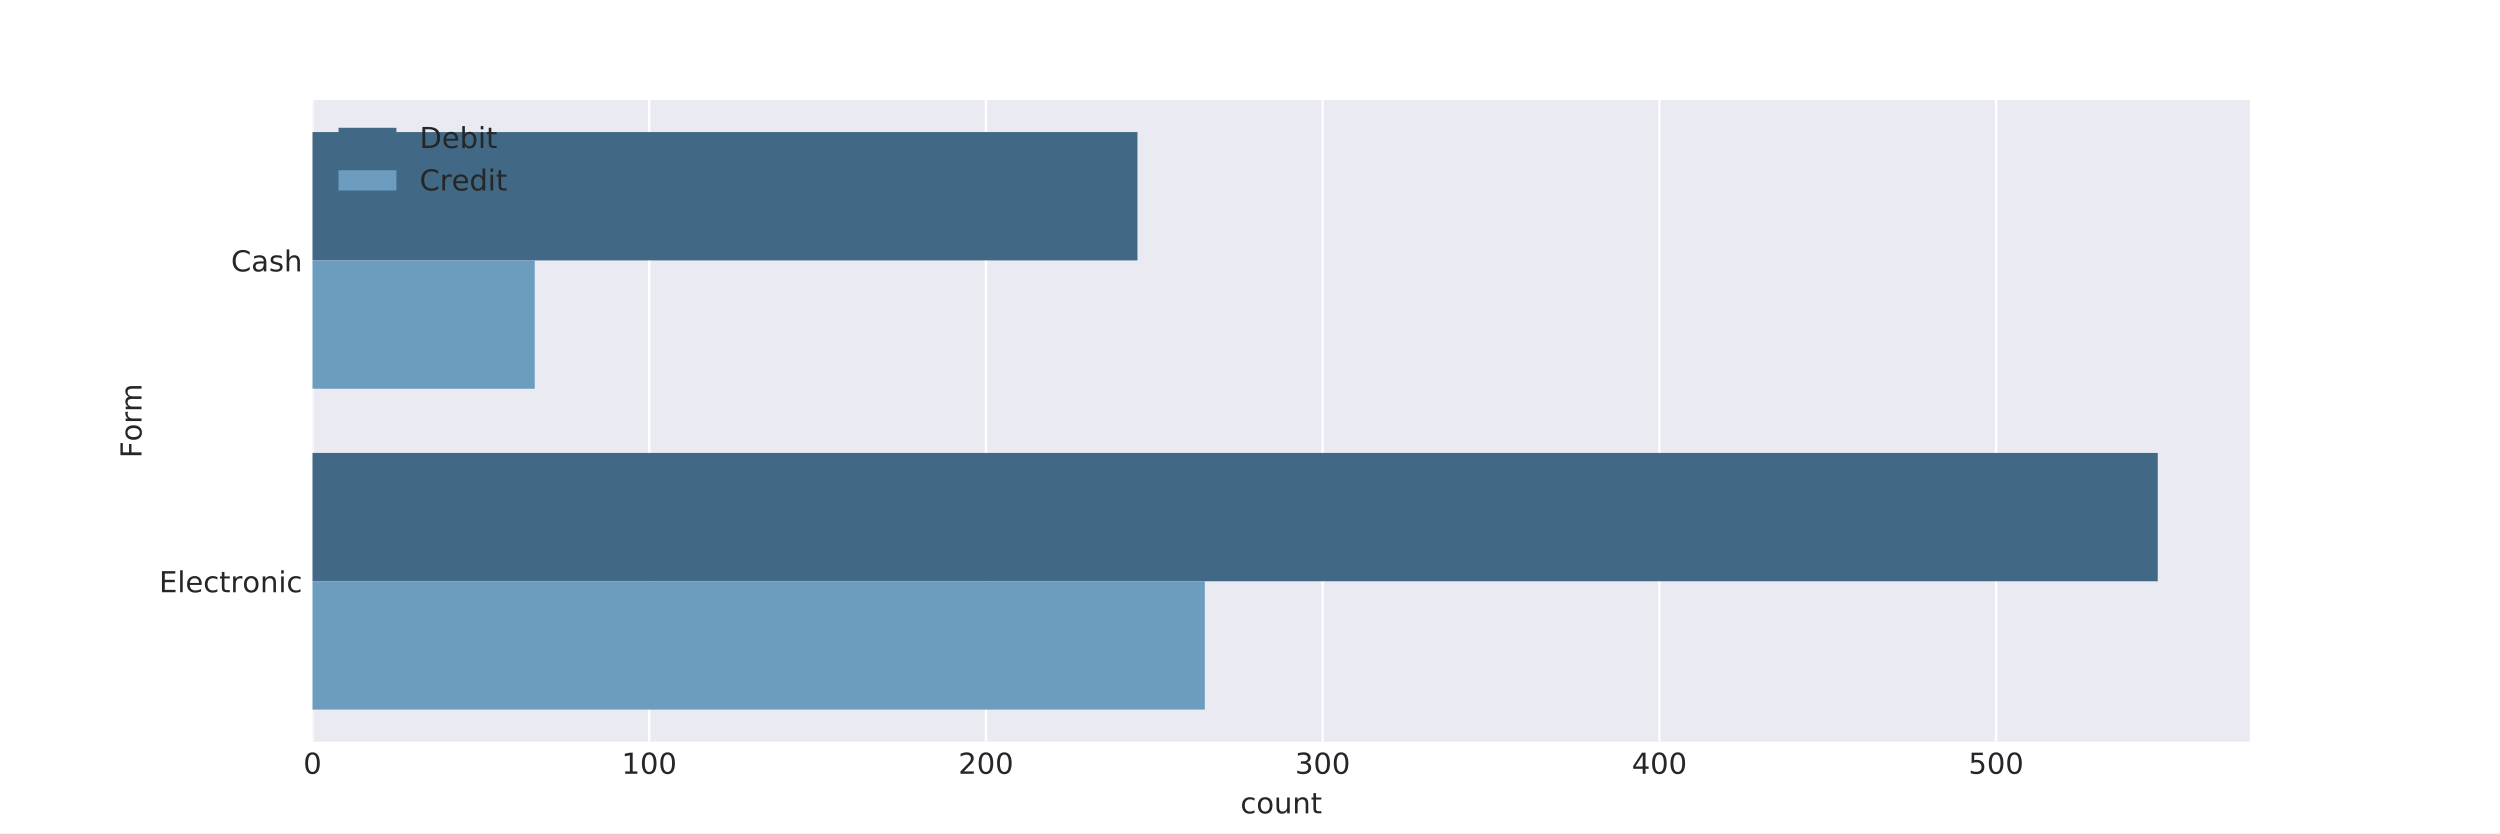
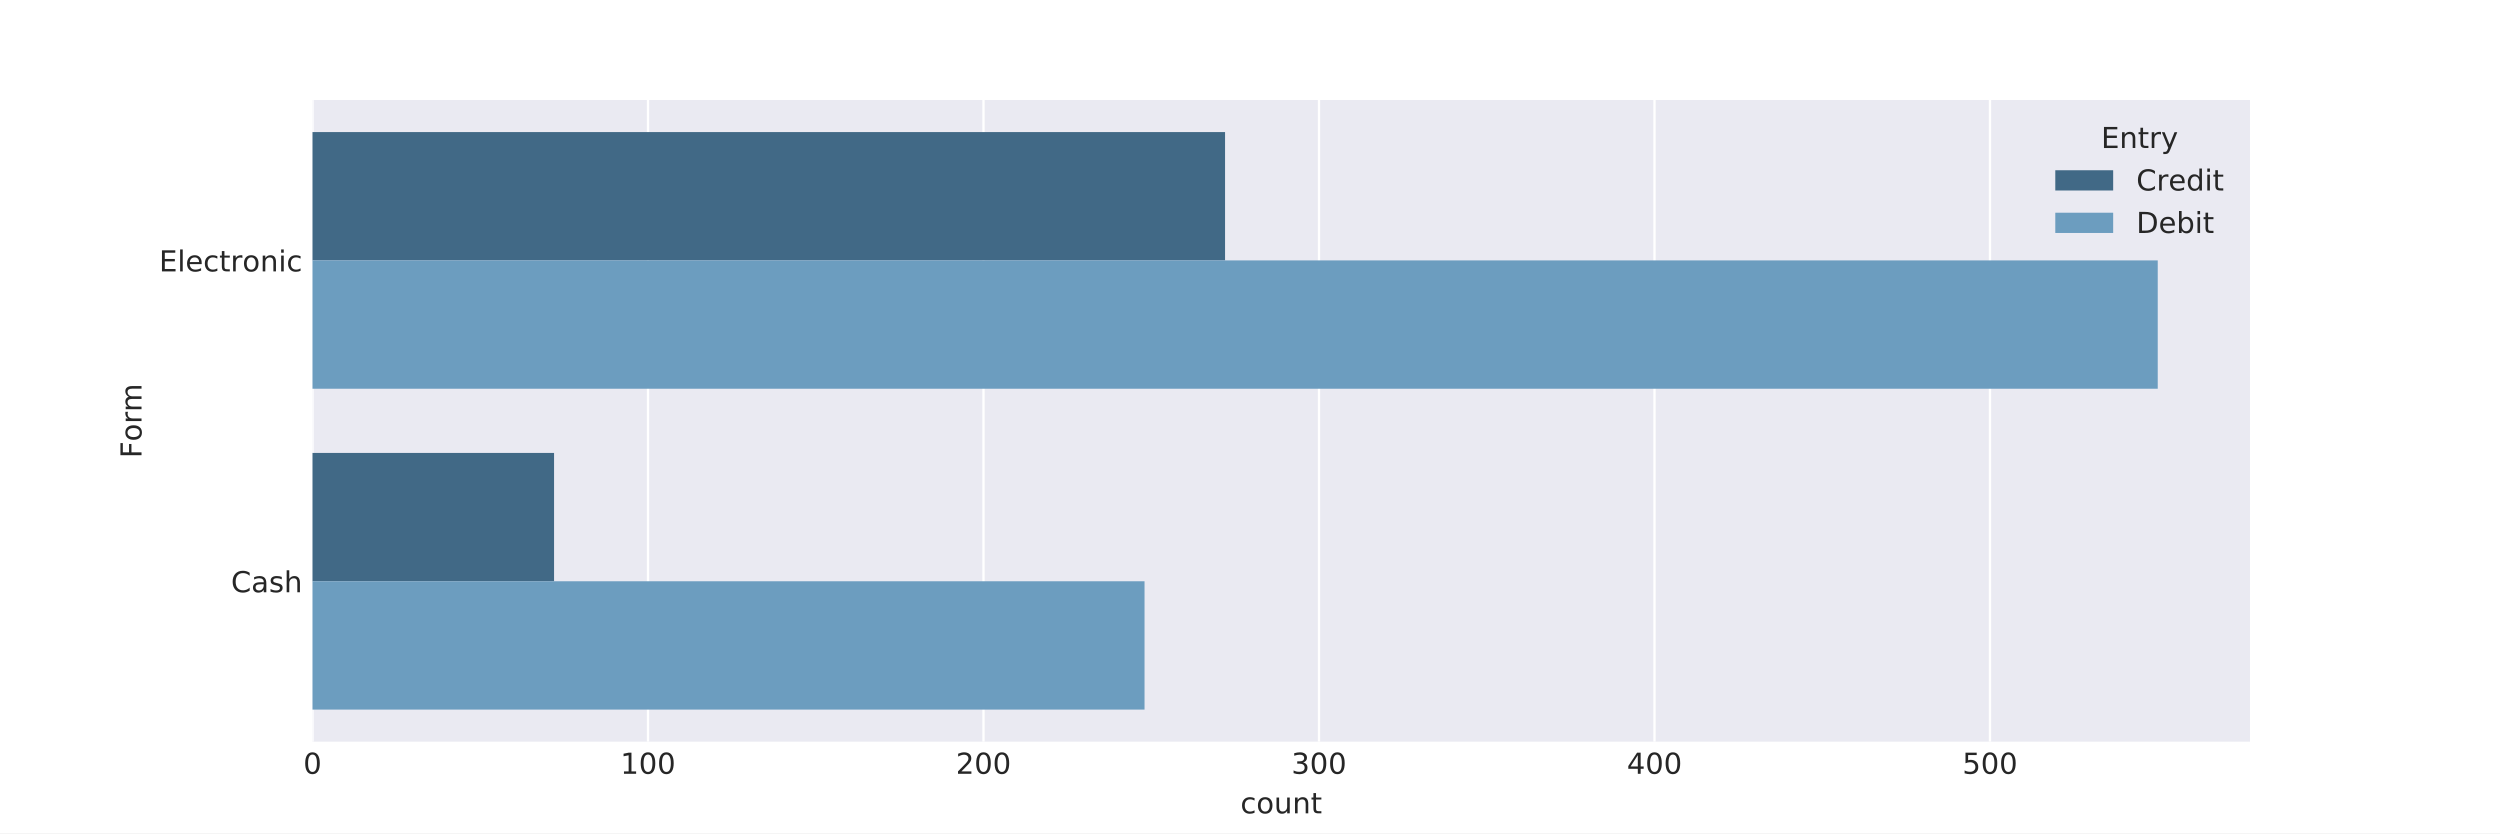
<svg xmlns="http://www.w3.org/2000/svg" xmlns:xlink="http://www.w3.org/1999/xlink" height="288pt" version="1.1" viewBox="0 0 864 288" width="864pt">
  <defs>
    <style type="text/css">
*{stroke-linecap:butt;stroke-linejoin:round;}
  </style>
  </defs>
  <g id="figure_1">
    <g id="patch_1">
      <path d="M 0 288  L 864 288  L 864 0  L 0 0  z " style="fill:#ffffff;" />
    </g>
    <g id="axes_1">
      <g id="patch_2">
        <path d="M 108 256.32  L 777.6 256.32  L 777.6 34.56  L 108 34.56  z " style="fill:#eaeaf2;" />
      </g>
      <g id="matplotlib.axis_1">
        <g id="xtick_1">
          <g id="line2d_1">
-             <path clip-path="url(#p453b791960)" d="M 108 256.32  L 108 34.56  " style="fill:none;stroke:#ffffff;stroke-linecap:round;stroke-width:0.8;" />
+             <path clip-path="url(#p9e6065859c)" d="M 108 256.32  L 108 34.56  " style="fill:none;stroke:#ffffff;stroke-linecap:round;stroke-width:0.8;" />
          </g>
          <g id="line2d_2" />
          <g id="text_1">
            <defs>
              <path d="M 31.781 66.406  Q 24.172 66.406 20.328 58.906  Q 16.5 51.422 16.5 36.375  Q 16.5 21.391 20.328 13.891  Q 24.172 6.391 31.781 6.391  Q 39.453 6.391 43.281 13.891  Q 47.125 21.391 47.125 36.375  Q 47.125 51.422 43.281 58.906  Q 39.453 66.406 31.781 66.406  z M 31.781 74.219  Q 44.047 74.219 50.516 64.516  Q 56.984 54.828 56.984 36.375  Q 56.984 17.969 50.516 8.266  Q 44.047 -1.422 31.781 -1.422  Q 19.531 -1.422 13.062 8.266  Q 6.594 17.969 6.594 36.375  Q 6.594 54.828 13.062 64.516  Q 19.531 74.219 31.781 74.219  z " id="DejaVuSans-30" />
            </defs>
            <g style="fill:#262626;" transform="translate(104.8187 267.4184)scale(0.1 -0.1)">
              <use xlink:href="#DejaVuSans-30" />
            </g>
          </g>
        </g>
        <g id="xtick_2">
          <g id="line2d_3">
-             <path clip-path="url(#p453b791960)" d="M 224.371 256.32  L 224.371 34.56  " style="fill:none;stroke:#ffffff;stroke-linecap:round;stroke-width:0.8;" />
+             <path clip-path="url(#p9e6065859c)" d="M 223.948 256.32  L 223.948 34.56  " style="fill:none;stroke:#ffffff;stroke-linecap:round;stroke-width:0.8;" />
          </g>
          <g id="line2d_4" />
          <g id="text_2">
            <defs>
              <path d="M 12.406 8.297  L 28.516 8.297  L 28.516 63.922  L 10.984 60.406  L 10.984 69.391  L 28.422 72.906  L 38.281 72.906  L 38.281 8.297  L 54.391 8.297  L 54.391 0  L 12.406 0  z " id="DejaVuSans-31" />
            </defs>
-             <g style="fill:#262626;" transform="translate(214.8275 267.4184)scale(0.1 -0.1)">
+             <g style="fill:#262626;" transform="translate(214.4043 267.4184)scale(0.1 -0.1)">
              <use xlink:href="#DejaVuSans-31" />
              <use x="63.623" xlink:href="#DejaVuSans-30" />
              <use x="127.246" xlink:href="#DejaVuSans-30" />
            </g>
          </g>
        </g>
        <g id="xtick_3">
          <g id="line2d_5">
-             <path clip-path="url(#p453b791960)" d="M 340.742 256.32  L 340.742 34.56  " style="fill:none;stroke:#ffffff;stroke-linecap:round;stroke-width:0.8;" />
+             <path clip-path="url(#p9e6065859c)" d="M 339.896 256.32  L 339.896 34.56  " style="fill:none;stroke:#ffffff;stroke-linecap:round;stroke-width:0.8;" />
          </g>
          <g id="line2d_6" />
          <g id="text_3">
            <defs>
              <path d="M 19.188 8.297  L 53.609 8.297  L 53.609 0  L 7.328 0  L 7.328 8.297  Q 12.938 14.109 22.625 23.891  Q 32.328 33.688 34.812 36.531  Q 39.547 41.844 41.422 45.531  Q 43.312 49.219 43.312 52.781  Q 43.312 58.594 39.234 62.25  Q 35.156 65.922 28.609 65.922  Q 23.969 65.922 18.812 64.312  Q 13.672 62.703 7.812 59.422  L 7.812 69.391  Q 13.766 71.781 18.938 73  Q 24.125 74.219 28.422 74.219  Q 39.75 74.219 46.484 68.547  Q 53.219 62.891 53.219 53.422  Q 53.219 48.922 51.531 44.891  Q 49.859 40.875 45.406 35.406  Q 44.188 33.984 37.641 27.219  Q 31.109 20.453 19.188 8.297  z " id="DejaVuSans-32" />
            </defs>
-             <g style="fill:#262626;" transform="translate(331.1987 267.4184)scale(0.1 -0.1)">
+             <g style="fill:#262626;" transform="translate(330.3524 267.4184)scale(0.1 -0.1)">
              <use xlink:href="#DejaVuSans-32" />
              <use x="63.623" xlink:href="#DejaVuSans-30" />
              <use x="127.246" xlink:href="#DejaVuSans-30" />
            </g>
          </g>
        </g>
        <g id="xtick_4">
          <g id="line2d_7">
-             <path clip-path="url(#p453b791960)" d="M 457.114 256.32  L 457.114 34.56  " style="fill:none;stroke:#ffffff;stroke-linecap:round;stroke-width:0.8;" />
+             <path clip-path="url(#p9e6065859c)" d="M 455.844 256.32  L 455.844 34.56  " style="fill:none;stroke:#ffffff;stroke-linecap:round;stroke-width:0.8;" />
          </g>
          <g id="line2d_8" />
          <g id="text_4">
            <defs>
              <path d="M 40.578 39.312  Q 47.656 37.797 51.625 33  Q 55.609 28.219 55.609 21.188  Q 55.609 10.406 48.188 4.484  Q 40.766 -1.422 27.094 -1.422  Q 22.516 -1.422 17.656 -0.516  Q 12.797 0.391 7.625 2.203  L 7.625 11.719  Q 11.719 9.328 16.594 8.109  Q 21.484 6.891 26.812 6.891  Q 36.078 6.891 40.938 10.547  Q 45.797 14.203 45.797 21.188  Q 45.797 27.641 41.281 31.266  Q 36.766 34.906 28.719 34.906  L 20.219 34.906  L 20.219 43.016  L 29.109 43.016  Q 36.375 43.016 40.234 45.922  Q 44.094 48.828 44.094 54.297  Q 44.094 59.906 40.109 62.906  Q 36.141 65.922 28.719 65.922  Q 24.656 65.922 20.016 65.031  Q 15.375 64.156 9.812 62.312  L 9.812 71.094  Q 15.438 72.656 20.344 73.438  Q 25.25 74.219 29.594 74.219  Q 40.828 74.219 47.359 69.109  Q 53.906 64.016 53.906 55.328  Q 53.906 49.266 50.438 45.094  Q 46.969 40.922 40.578 39.312  z " id="DejaVuSans-33" />
            </defs>
-             <g style="fill:#262626;" transform="translate(447.5699 267.4184)scale(0.1 -0.1)">
+             <g style="fill:#262626;" transform="translate(446.3004 267.4184)scale(0.1 -0.1)">
              <use xlink:href="#DejaVuSans-33" />
              <use x="63.623" xlink:href="#DejaVuSans-30" />
              <use x="127.246" xlink:href="#DejaVuSans-30" />
            </g>
          </g>
        </g>
        <g id="xtick_5">
          <g id="line2d_9">
-             <path clip-path="url(#p453b791960)" d="M 573.485 256.32  L 573.485 34.56  " style="fill:none;stroke:#ffffff;stroke-linecap:round;stroke-width:0.8;" />
+             <path clip-path="url(#p9e6065859c)" d="M 571.792 256.32  L 571.792 34.56  " style="fill:none;stroke:#ffffff;stroke-linecap:round;stroke-width:0.8;" />
          </g>
          <g id="line2d_10" />
          <g id="text_5">
            <defs>
              <path d="M 37.797 64.312  L 12.891 25.391  L 37.797 25.391  z M 35.203 72.906  L 47.609 72.906  L 47.609 25.391  L 58.016 25.391  L 58.016 17.188  L 47.609 17.188  L 47.609 0  L 37.797 0  L 37.797 17.188  L 4.891 17.188  L 4.891 26.703  z " id="DejaVuSans-34" />
            </defs>
-             <g style="fill:#262626;" transform="translate(563.9411 267.4184)scale(0.1 -0.1)">
+             <g style="fill:#262626;" transform="translate(562.2485 267.4184)scale(0.1 -0.1)">
              <use xlink:href="#DejaVuSans-34" />
              <use x="63.623" xlink:href="#DejaVuSans-30" />
              <use x="127.246" xlink:href="#DejaVuSans-30" />
            </g>
          </g>
        </g>
        <g id="xtick_6">
          <g id="line2d_11">
-             <path clip-path="url(#p453b791960)" d="M 689.856 256.32  L 689.856 34.56  " style="fill:none;stroke:#ffffff;stroke-linecap:round;stroke-width:0.8;" />
+             <path clip-path="url(#p9e6065859c)" d="M 687.74 256.32  L 687.74 34.56  " style="fill:none;stroke:#ffffff;stroke-linecap:round;stroke-width:0.8;" />
          </g>
          <g id="line2d_12" />
          <g id="text_6">
            <defs>
              <path d="M 10.797 72.906  L 49.516 72.906  L 49.516 64.594  L 19.828 64.594  L 19.828 46.734  Q 21.969 47.469 24.109 47.828  Q 26.266 48.188 28.422 48.188  Q 40.625 48.188 47.75 41.5  Q 54.891 34.812 54.891 23.391  Q 54.891 11.625 47.562 5.094  Q 40.234 -1.422 26.906 -1.422  Q 22.312 -1.422 17.547 -0.641  Q 12.797 0.141 7.719 1.703  L 7.719 11.625  Q 12.109 9.234 16.797 8.062  Q 21.484 6.891 26.703 6.891  Q 35.156 6.891 40.078 11.328  Q 45.016 15.766 45.016 23.391  Q 45.016 31 40.078 35.438  Q 35.156 39.891 26.703 39.891  Q 22.75 39.891 18.812 39.016  Q 14.891 38.141 10.797 36.281  z " id="DejaVuSans-35" />
            </defs>
-             <g style="fill:#262626;" transform="translate(680.3124 267.4184)scale(0.1 -0.1)">
+             <g style="fill:#262626;" transform="translate(678.1965 267.4184)scale(0.1 -0.1)">
              <use xlink:href="#DejaVuSans-35" />
              <use x="63.623" xlink:href="#DejaVuSans-30" />
              <use x="127.246" xlink:href="#DejaVuSans-30" />
            </g>
          </g>
        </g>
        <g id="text_7">
          <defs>
            <path d="M 48.781 52.594  L 48.781 44.188  Q 44.969 46.297 41.141 47.344  Q 37.312 48.391 33.406 48.391  Q 24.656 48.391 19.812 42.844  Q 14.984 37.312 14.984 27.297  Q 14.984 17.281 19.812 11.734  Q 24.656 6.203 33.406 6.203  Q 37.312 6.203 41.141 7.25  Q 44.969 8.297 48.781 10.406  L 48.781 2.094  Q 45.016 0.344 40.984 -0.531  Q 36.969 -1.422 32.422 -1.422  Q 20.062 -1.422 12.781 6.344  Q 5.516 14.109 5.516 27.297  Q 5.516 40.672 12.859 48.328  Q 20.219 56 33.016 56  Q 37.156 56 41.109 55.141  Q 45.062 54.297 48.781 52.594  z " id="DejaVuSans-63" />
            <path d="M 30.609 48.391  Q 23.391 48.391 19.188 42.75  Q 14.984 37.109 14.984 27.297  Q 14.984 17.484 19.156 11.844  Q 23.344 6.203 30.609 6.203  Q 37.797 6.203 41.984 11.859  Q 46.188 17.531 46.188 27.297  Q 46.188 37.016 41.984 42.703  Q 37.797 48.391 30.609 48.391  z M 30.609 56  Q 42.328 56 49.016 48.375  Q 55.719 40.766 55.719 27.297  Q 55.719 13.875 49.016 6.219  Q 42.328 -1.422 30.609 -1.422  Q 18.844 -1.422 12.172 6.219  Q 5.516 13.875 5.516 27.297  Q 5.516 40.766 12.172 48.375  Q 18.844 56 30.609 56  z " id="DejaVuSans-6f" />
            <path d="M 8.5 21.578  L 8.5 54.688  L 17.484 54.688  L 17.484 21.922  Q 17.484 14.156 20.5 10.266  Q 23.531 6.391 29.594 6.391  Q 36.859 6.391 41.078 11.031  Q 45.312 15.672 45.312 23.688  L 45.312 54.688  L 54.297 54.688  L 54.297 0  L 45.312 0  L 45.312 8.406  Q 42.047 3.422 37.719 1  Q 33.406 -1.422 27.688 -1.422  Q 18.266 -1.422 13.375 4.438  Q 8.5 10.297 8.5 21.578  z M 31.109 56  z " id="DejaVuSans-75" />
            <path d="M 54.891 33.016  L 54.891 0  L 45.906 0  L 45.906 32.719  Q 45.906 40.484 42.875 44.328  Q 39.844 48.188 33.797 48.188  Q 26.516 48.188 22.312 43.547  Q 18.109 38.922 18.109 30.906  L 18.109 0  L 9.078 0  L 9.078 54.688  L 18.109 54.688  L 18.109 46.188  Q 21.344 51.125 25.703 53.562  Q 30.078 56 35.797 56  Q 45.219 56 50.047 50.172  Q 54.891 44.344 54.891 33.016  z " id="DejaVuSans-6e" />
            <path d="M 18.312 70.219  L 18.312 54.688  L 36.812 54.688  L 36.812 47.703  L 18.312 47.703  L 18.312 18.016  Q 18.312 11.328 20.141 9.422  Q 21.969 7.516 27.594 7.516  L 36.812 7.516  L 36.812 0  L 27.594 0  Q 17.188 0 13.234 3.875  Q 9.281 7.766 9.281 18.016  L 9.281 47.703  L 2.688 47.703  L 2.688 54.688  L 9.281 54.688  L 9.281 70.219  z " id="DejaVuSans-74" />
          </defs>
          <g style="fill:#262626;" transform="translate(428.6938 281.0966)scale(0.1 -0.1)">
            <use xlink:href="#DejaVuSans-63" />
            <use x="54.98" xlink:href="#DejaVuSans-6f" />
            <use x="116.162" xlink:href="#DejaVuSans-75" />
            <use x="179.541" xlink:href="#DejaVuSans-6e" />
            <use x="242.92" xlink:href="#DejaVuSans-74" />
          </g>
        </g>
      </g>
      <g id="matplotlib.axis_2">
        <g id="ytick_1">
          <g id="line2d_13" />
          <g id="text_8">
            <defs>
-               <path d="M 64.406 67.281  L 64.406 56.891  Q 59.422 61.531 53.781 63.812  Q 48.141 66.109 41.797 66.109  Q 29.297 66.109 22.656 58.469  Q 16.016 50.828 16.016 36.375  Q 16.016 21.969 22.656 14.328  Q 29.297 6.688 41.797 6.688  Q 48.141 6.688 53.781 8.984  Q 59.422 11.281 64.406 15.922  L 64.406 5.609  Q 59.234 2.094 53.438 0.328  Q 47.656 -1.422 41.219 -1.422  Q 24.656 -1.422 15.125 8.703  Q 5.609 18.844 5.609 36.375  Q 5.609 53.953 15.125 64.078  Q 24.656 74.219 41.219 74.219  Q 47.75 74.219 53.531 72.484  Q 59.328 70.75 64.406 67.281  z " id="DejaVuSans-43" />
-               <path d="M 34.281 27.484  Q 23.391 27.484 19.188 25  Q 14.984 22.516 14.984 16.5  Q 14.984 11.719 18.141 8.906  Q 21.297 6.109 26.703 6.109  Q 34.188 6.109 38.703 11.406  Q 43.219 16.703 43.219 25.484  L 43.219 27.484  z M 52.203 31.203  L 52.203 0  L 43.219 0  L 43.219 8.297  Q 40.141 3.328 35.547 0.953  Q 30.953 -1.422 24.312 -1.422  Q 15.922 -1.422 10.953 3.297  Q 6 8.016 6 15.922  Q 6 25.141 12.172 29.828  Q 18.359 34.516 30.609 34.516  L 43.219 34.516  L 43.219 35.406  Q 43.219 41.609 39.141 45  Q 35.062 48.391 27.688 48.391  Q 23 48.391 18.547 47.266  Q 14.109 46.141 10.016 43.891  L 10.016 52.203  Q 14.938 54.109 19.578 55.047  Q 24.219 56 28.609 56  Q 40.484 56 46.344 49.844  Q 52.203 43.703 52.203 31.203  z " id="DejaVuSans-61" />
-               <path d="M 44.281 53.078  L 44.281 44.578  Q 40.484 46.531 36.375 47.5  Q 32.281 48.484 27.875 48.484  Q 21.188 48.484 17.844 46.438  Q 14.5 44.391 14.5 40.281  Q 14.5 37.156 16.891 35.375  Q 19.281 33.594 26.516 31.984  L 29.594 31.297  Q 39.156 29.25 43.188 25.516  Q 47.219 21.781 47.219 15.094  Q 47.219 7.469 41.188 3.016  Q 35.156 -1.422 24.609 -1.422  Q 20.219 -1.422 15.453 -0.562  Q 10.688 0.297 5.422 2  L 5.422 11.281  Q 10.406 8.688 15.234 7.391  Q 20.062 6.109 24.812 6.109  Q 31.156 6.109 34.562 8.281  Q 37.984 10.453 37.984 14.406  Q 37.984 18.062 35.516 20.016  Q 33.062 21.969 24.703 23.781  L 21.578 24.516  Q 13.234 26.266 9.516 29.906  Q 5.812 33.547 5.812 39.891  Q 5.812 47.609 11.281 51.797  Q 16.75 56 26.812 56  Q 31.781 56 36.172 55.266  Q 40.578 54.547 44.281 53.078  z " id="DejaVuSans-73" />
-               <path d="M 54.891 33.016  L 54.891 0  L 45.906 0  L 45.906 32.719  Q 45.906 40.484 42.875 44.328  Q 39.844 48.188 33.797 48.188  Q 26.516 48.188 22.312 43.547  Q 18.109 38.922 18.109 30.906  L 18.109 0  L 9.078 0  L 9.078 75.984  L 18.109 75.984  L 18.109 46.188  Q 21.344 51.125 25.703 53.562  Q 30.078 56 35.797 56  Q 45.219 56 50.047 50.172  Q 54.891 44.344 54.891 33.016  z " id="DejaVuSans-68" />
-             </defs>
-             <g style="fill:#262626;" transform="translate(79.84219 93.79922)scale(0.1 -0.1)">
-               <use xlink:href="#DejaVuSans-43" />
-               <use x="69.824" xlink:href="#DejaVuSans-61" />
-               <use x="131.104" xlink:href="#DejaVuSans-73" />
-               <use x="183.203" xlink:href="#DejaVuSans-68" />
-             </g>
-           </g>
-         </g>
-         <g id="ytick_2">
-           <g id="line2d_14" />
-           <g id="text_9">
-             <defs>
              <path d="M 9.812 72.906  L 55.906 72.906  L 55.906 64.594  L 19.672 64.594  L 19.672 43.016  L 54.391 43.016  L 54.391 34.719  L 19.672 34.719  L 19.672 8.297  L 56.781 8.297  L 56.781 0  L 9.812 0  z " id="DejaVuSans-45" />
              <path d="M 9.422 75.984  L 18.406 75.984  L 18.406 0  L 9.422 0  z " id="DejaVuSans-6c" />
              <path d="M 56.203 29.594  L 56.203 25.203  L 14.891 25.203  Q 15.484 15.922 20.484 11.062  Q 25.484 6.203 34.422 6.203  Q 39.594 6.203 44.453 7.469  Q 49.312 8.734 54.109 11.281  L 54.109 2.781  Q 49.266 0.734 44.188 -0.344  Q 39.109 -1.422 33.891 -1.422  Q 20.797 -1.422 13.156 6.188  Q 5.516 13.812 5.516 26.812  Q 5.516 40.234 12.766 48.109  Q 20.016 56 32.328 56  Q 43.359 56 49.781 48.891  Q 56.203 41.797 56.203 29.594  z M 47.219 32.234  Q 47.125 39.594 43.094 43.984  Q 39.062 48.391 32.422 48.391  Q 24.906 48.391 20.391 44.141  Q 15.875 39.891 15.188 32.172  z " id="DejaVuSans-65" />
              <path d="M 41.109 46.297  Q 39.594 47.172 37.812 47.578  Q 36.031 48 33.891 48  Q 26.266 48 22.188 43.047  Q 18.109 38.094 18.109 28.812  L 18.109 0  L 9.078 0  L 9.078 54.688  L 18.109 54.688  L 18.109 46.188  Q 20.953 51.172 25.484 53.578  Q 30.031 56 36.531 56  Q 37.453 56 38.578 55.875  Q 39.703 55.766 41.062 55.516  z " id="DejaVuSans-72" />
              <path d="M 9.422 54.688  L 18.406 54.688  L 18.406 0  L 9.422 0  z M 9.422 75.984  L 18.406 75.984  L 18.406 64.594  L 9.422 64.594  z " id="DejaVuSans-69" />
            </defs>
-             <g style="fill:#262626;" transform="translate(54.99063 204.6792)scale(0.1 -0.1)">
+             <g style="fill:#262626;" transform="translate(54.99063 93.79922)scale(0.1 -0.1)">
              <use xlink:href="#DejaVuSans-45" />
              <use x="63.184" xlink:href="#DejaVuSans-6c" />
              <use x="90.967" xlink:href="#DejaVuSans-65" />
              <use x="152.49" xlink:href="#DejaVuSans-63" />
              <use x="207.471" xlink:href="#DejaVuSans-74" />
              <use x="246.68" xlink:href="#DejaVuSans-72" />
              <use x="287.762" xlink:href="#DejaVuSans-6f" />
              <use x="348.943" xlink:href="#DejaVuSans-6e" />
              <use x="412.322" xlink:href="#DejaVuSans-69" />
              <use x="440.105" xlink:href="#DejaVuSans-63" />
            </g>
          </g>
        </g>
+         <g id="ytick_2">
+           <g id="line2d_14" />
+           <g id="text_9">
+             <defs>
+               <path d="M 64.406 67.281  L 64.406 56.891  Q 59.422 61.531 53.781 63.812  Q 48.141 66.109 41.797 66.109  Q 29.297 66.109 22.656 58.469  Q 16.016 50.828 16.016 36.375  Q 16.016 21.969 22.656 14.328  Q 29.297 6.688 41.797 6.688  Q 48.141 6.688 53.781 8.984  Q 59.422 11.281 64.406 15.922  L 64.406 5.609  Q 59.234 2.094 53.438 0.328  Q 47.656 -1.422 41.219 -1.422  Q 24.656 -1.422 15.125 8.703  Q 5.609 18.844 5.609 36.375  Q 5.609 53.953 15.125 64.078  Q 24.656 74.219 41.219 74.219  Q 47.75 74.219 53.531 72.484  Q 59.328 70.75 64.406 67.281  z " id="DejaVuSans-43" />
+               <path d="M 34.281 27.484  Q 23.391 27.484 19.188 25  Q 14.984 22.516 14.984 16.5  Q 14.984 11.719 18.141 8.906  Q 21.297 6.109 26.703 6.109  Q 34.188 6.109 38.703 11.406  Q 43.219 16.703 43.219 25.484  L 43.219 27.484  z M 52.203 31.203  L 52.203 0  L 43.219 0  L 43.219 8.297  Q 40.141 3.328 35.547 0.953  Q 30.953 -1.422 24.312 -1.422  Q 15.922 -1.422 10.953 3.297  Q 6 8.016 6 15.922  Q 6 25.141 12.172 29.828  Q 18.359 34.516 30.609 34.516  L 43.219 34.516  L 43.219 35.406  Q 43.219 41.609 39.141 45  Q 35.062 48.391 27.688 48.391  Q 23 48.391 18.547 47.266  Q 14.109 46.141 10.016 43.891  L 10.016 52.203  Q 14.938 54.109 19.578 55.047  Q 24.219 56 28.609 56  Q 40.484 56 46.344 49.844  Q 52.203 43.703 52.203 31.203  z " id="DejaVuSans-61" />
+               <path d="M 44.281 53.078  L 44.281 44.578  Q 40.484 46.531 36.375 47.5  Q 32.281 48.484 27.875 48.484  Q 21.188 48.484 17.844 46.438  Q 14.5 44.391 14.5 40.281  Q 14.5 37.156 16.891 35.375  Q 19.281 33.594 26.516 31.984  L 29.594 31.297  Q 39.156 29.25 43.188 25.516  Q 47.219 21.781 47.219 15.094  Q 47.219 7.469 41.188 3.016  Q 35.156 -1.422 24.609 -1.422  Q 20.219 -1.422 15.453 -0.562  Q 10.688 0.297 5.422 2  L 5.422 11.281  Q 10.406 8.688 15.234 7.391  Q 20.062 6.109 24.812 6.109  Q 31.156 6.109 34.562 8.281  Q 37.984 10.453 37.984 14.406  Q 37.984 18.062 35.516 20.016  Q 33.062 21.969 24.703 23.781  L 21.578 24.516  Q 13.234 26.266 9.516 29.906  Q 5.812 33.547 5.812 39.891  Q 5.812 47.609 11.281 51.797  Q 16.75 56 26.812 56  Q 31.781 56 36.172 55.266  Q 40.578 54.547 44.281 53.078  z " id="DejaVuSans-73" />
+               <path d="M 54.891 33.016  L 54.891 0  L 45.906 0  L 45.906 32.719  Q 45.906 40.484 42.875 44.328  Q 39.844 48.188 33.797 48.188  Q 26.516 48.188 22.312 43.547  Q 18.109 38.922 18.109 30.906  L 18.109 0  L 9.078 0  L 9.078 75.984  L 18.109 75.984  L 18.109 46.188  Q 21.344 51.125 25.703 53.562  Q 30.078 56 35.797 56  Q 45.219 56 50.047 50.172  Q 54.891 44.344 54.891 33.016  z " id="DejaVuSans-68" />
+             </defs>
+             <g style="fill:#262626;" transform="translate(79.84219 204.6792)scale(0.1 -0.1)">
+               <use xlink:href="#DejaVuSans-43" />
+               <use x="69.824" xlink:href="#DejaVuSans-61" />
+               <use x="131.104" xlink:href="#DejaVuSans-73" />
+               <use x="183.203" xlink:href="#DejaVuSans-68" />
+             </g>
+           </g>
+         </g>
        <g id="text_10">
          <defs>
            <path d="M 9.812 72.906  L 51.703 72.906  L 51.703 64.594  L 19.672 64.594  L 19.672 43.109  L 48.578 43.109  L 48.578 34.812  L 19.672 34.812  L 19.672 0  L 9.812 0  z " id="DejaVuSans-46" />
            <path d="M 52 44.188  Q 55.375 50.25 60.062 53.125  Q 64.75 56 71.094 56  Q 79.641 56 84.281 50.016  Q 88.922 44.047 88.922 33.016  L 88.922 0  L 79.891 0  L 79.891 32.719  Q 79.891 40.578 77.094 44.375  Q 74.312 48.188 68.609 48.188  Q 61.625 48.188 57.562 43.547  Q 53.516 38.922 53.516 30.906  L 53.516 0  L 44.484 0  L 44.484 32.719  Q 44.484 40.625 41.703 44.406  Q 38.922 48.188 33.109 48.188  Q 26.219 48.188 22.156 43.531  Q 18.109 38.875 18.109 30.906  L 18.109 0  L 9.078 0  L 9.078 54.688  L 18.109 54.688  L 18.109 46.188  Q 21.188 51.219 25.484 53.609  Q 29.781 56 35.688 56  Q 41.656 56 45.828 52.969  Q 50 49.953 52 44.188  z " id="DejaVuSans-6d" />
          </defs>
          <g style="fill:#262626;" transform="translate(48.91094 158.2978)rotate(-90)scale(0.1 -0.1)">
            <use xlink:href="#DejaVuSans-46" />
            <use x="57.473" xlink:href="#DejaVuSans-6f" />
            <use x="118.654" xlink:href="#DejaVuSans-72" />
            <use x="159.752" xlink:href="#DejaVuSans-6d" />
          </g>
        </g>
      </g>
      <g id="patch_3">
-         <path clip-path="url(#p453b791960)" d="M 108 45.648  L 393.109 45.648  L 393.109 90  L 108 90  z " style="fill:#416986;" />
+         <path clip-path="url(#p9e6065859c)" d="M 108 45.648  L 423.379 45.648  L 423.379 90  L 108 90  z " style="fill:#416986;" />
      </g>
      <g id="patch_4">
-         <path clip-path="url(#p453b791960)" d="M 108 156.528  L 745.714 156.528  L 745.714 200.88  L 108 200.88  z " style="fill:#416986;" />
+         <path clip-path="url(#p9e6065859c)" d="M 108 156.528  L 191.483 156.528  L 191.483 200.88  L 108 200.88  z " style="fill:#416986;" />
      </g>
      <g id="patch_5">
-         <path clip-path="url(#p453b791960)" d="M 108 90  L 184.805 90  L 184.805 134.352  L 108 134.352  z " style="fill:#6c9dbf;" />
+         <path clip-path="url(#p9e6065859c)" d="M 108 90  L 745.714 90  L 745.714 134.352  L 108 134.352  z " style="fill:#6c9dbf;" />
      </g>
      <g id="patch_6">
-         <path clip-path="url(#p453b791960)" d="M 108 200.88  L 416.384 200.88  L 416.384 245.232  L 108 245.232  z " style="fill:#6c9dbf;" />
+         <path clip-path="url(#p9e6065859c)" d="M 108 200.88  L 395.551 200.88  L 395.551 245.232  L 108 245.232  z " style="fill:#6c9dbf;" />
      </g>
      <g id="patch_7">
        <path d="M 108 256.32  L 108 34.56  " style="fill:none;" />
      </g>
      <g id="patch_8">
        <path d="M 777.6 256.32  L 777.6 34.56  " style="fill:none;" />
      </g>
      <g id="patch_9">
        <path d="M 108 256.32  L 777.6 256.32  " style="fill:none;" />
      </g>
      <g id="patch_10">
        <path d="M 108 34.56  L 777.6 34.56  " style="fill:none;" />
      </g>
      <g id="legend_1">
+         <g id="text_11">
+           <defs>
+             <path d="M 32.172 -5.078  Q 28.375 -14.844 24.75 -17.812  Q 21.141 -20.797 15.094 -20.797  L 7.906 -20.797  L 7.906 -13.281  L 13.188 -13.281  Q 16.891 -13.281 18.938 -11.516  Q 21 -9.766 23.484 -3.219  L 25.094 0.875  L 2.984 54.688  L 12.5 54.688  L 29.594 11.922  L 46.688 54.688  L 56.203 54.688  z " id="DejaVuSans-79" />
+           </defs>
+           <g style="fill:#262626;" transform="translate(726.1516 51.15844)scale(0.1 -0.1)">
+             <use xlink:href="#DejaVuSans-45" />
+             <use x="63.184" xlink:href="#DejaVuSans-6e" />
+             <use x="126.562" xlink:href="#DejaVuSans-74" />
+             <use x="165.771" xlink:href="#DejaVuSans-72" />
+             <use x="206.885" xlink:href="#DejaVuSans-79" />
+           </g>
+         </g>
        <g id="patch_11">
-           <path d="M 117 51.158  L 137 51.158  L 137 44.158  L 117 44.158  z " style="fill:#416986;" />
-         </g>
-         <g id="text_11">
-           <defs>
-             <path d="M 19.672 64.797  L 19.672 8.109  L 31.594 8.109  Q 46.688 8.109 53.688 14.938  Q 60.688 21.781 60.688 36.531  Q 60.688 51.172 53.688 57.984  Q 46.688 64.797 31.594 64.797  z M 9.812 72.906  L 30.078 72.906  Q 51.266 72.906 61.172 64.094  Q 71.094 55.281 71.094 36.531  Q 71.094 17.672 61.125 8.828  Q 51.172 0 30.078 0  L 9.812 0  z " id="DejaVuSans-44" />
-             <path d="M 48.688 27.297  Q 48.688 37.203 44.609 42.844  Q 40.531 48.484 33.406 48.484  Q 26.266 48.484 22.188 42.844  Q 18.109 37.203 18.109 27.297  Q 18.109 17.391 22.188 11.75  Q 26.266 6.109 33.406 6.109  Q 40.531 6.109 44.609 11.75  Q 48.688 17.391 48.688 27.297  z M 18.109 46.391  Q 20.953 51.266 25.266 53.625  Q 29.594 56 35.594 56  Q 45.562 56 51.781 48.094  Q 58.016 40.188 58.016 27.297  Q 58.016 14.406 51.781 6.484  Q 45.562 -1.422 35.594 -1.422  Q 29.594 -1.422 25.266 0.953  Q 20.953 3.328 18.109 8.203  L 18.109 0  L 9.078 0  L 9.078 75.984  L 18.109 75.984  z " id="DejaVuSans-62" />
-           </defs>
-           <g style="fill:#262626;" transform="translate(145 51.15844)scale(0.1 -0.1)">
-             <use xlink:href="#DejaVuSans-44" />
-             <use x="77.002" xlink:href="#DejaVuSans-65" />
-             <use x="138.525" xlink:href="#DejaVuSans-62" />
-             <use x="202.002" xlink:href="#DejaVuSans-69" />
-             <use x="229.785" xlink:href="#DejaVuSans-74" />
-           </g>
-         </g>
-         <g id="patch_12">
-           <path d="M 117 65.837  L 137 65.837  L 137 58.837  L 117 58.837  z " style="fill:#6c9dbf;" />
+           <path d="M 710.309 65.837  L 730.309 65.837  L 730.309 58.837  L 710.309 58.837  z " style="fill:#416986;" />
        </g>
        <g id="text_12">
          <defs>
            <path d="M 45.406 46.391  L 45.406 75.984  L 54.391 75.984  L 54.391 0  L 45.406 0  L 45.406 8.203  Q 42.578 3.328 38.25 0.953  Q 33.938 -1.422 27.875 -1.422  Q 17.969 -1.422 11.734 6.484  Q 5.516 14.406 5.516 27.297  Q 5.516 40.188 11.734 48.094  Q 17.969 56 27.875 56  Q 33.938 56 38.25 53.625  Q 42.578 51.266 45.406 46.391  z M 14.797 27.297  Q 14.797 17.391 18.875 11.75  Q 22.953 6.109 30.078 6.109  Q 37.203 6.109 41.297 11.75  Q 45.406 17.391 45.406 27.297  Q 45.406 37.203 41.297 42.844  Q 37.203 48.484 30.078 48.484  Q 22.953 48.484 18.875 42.844  Q 14.797 37.203 14.797 27.297  z " id="DejaVuSans-64" />
          </defs>
-           <g style="fill:#262626;" transform="translate(145 65.83656)scale(0.1 -0.1)">
+           <g style="fill:#262626;" transform="translate(738.3094 65.83656)scale(0.1 -0.1)">
            <use xlink:href="#DejaVuSans-43" />
            <use x="69.824" xlink:href="#DejaVuSans-72" />
            <use x="110.906" xlink:href="#DejaVuSans-65" />
            <use x="172.43" xlink:href="#DejaVuSans-64" />
            <use x="235.906" xlink:href="#DejaVuSans-69" />
            <use x="263.689" xlink:href="#DejaVuSans-74" />
          </g>
        </g>
+         <g id="patch_12">
+           <path d="M 710.309 80.515  L 730.309 80.515  L 730.309 73.515  L 710.309 73.515  z " style="fill:#6c9dbf;" />
+         </g>
+         <g id="text_13">
+           <defs>
+             <path d="M 19.672 64.797  L 19.672 8.109  L 31.594 8.109  Q 46.688 8.109 53.688 14.938  Q 60.688 21.781 60.688 36.531  Q 60.688 51.172 53.688 57.984  Q 46.688 64.797 31.594 64.797  z M 9.812 72.906  L 30.078 72.906  Q 51.266 72.906 61.172 64.094  Q 71.094 55.281 71.094 36.531  Q 71.094 17.672 61.125 8.828  Q 51.172 0 30.078 0  L 9.812 0  z " id="DejaVuSans-44" />
+             <path d="M 48.688 27.297  Q 48.688 37.203 44.609 42.844  Q 40.531 48.484 33.406 48.484  Q 26.266 48.484 22.188 42.844  Q 18.109 37.203 18.109 27.297  Q 18.109 17.391 22.188 11.75  Q 26.266 6.109 33.406 6.109  Q 40.531 6.109 44.609 11.75  Q 48.688 17.391 48.688 27.297  z M 18.109 46.391  Q 20.953 51.266 25.266 53.625  Q 29.594 56 35.594 56  Q 45.562 56 51.781 48.094  Q 58.016 40.188 58.016 27.297  Q 58.016 14.406 51.781 6.484  Q 45.562 -1.422 35.594 -1.422  Q 29.594 -1.422 25.266 0.953  Q 20.953 3.328 18.109 8.203  L 18.109 0  L 9.078 0  L 9.078 75.984  L 18.109 75.984  z " id="DejaVuSans-62" />
+           </defs>
+           <g style="fill:#262626;" transform="translate(738.3094 80.51469)scale(0.1 -0.1)">
+             <use xlink:href="#DejaVuSans-44" />
+             <use x="77.002" xlink:href="#DejaVuSans-65" />
+             <use x="138.525" xlink:href="#DejaVuSans-62" />
+             <use x="202.002" xlink:href="#DejaVuSans-69" />
+             <use x="229.785" xlink:href="#DejaVuSans-74" />
+           </g>
+         </g>
      </g>
    </g>
  </g>
  <defs>
-     <clipPath id="p453b791960">
+     <clipPath id="p9e6065859c">
      <rect height="221.76" width="669.6" x="108" y="34.56" />
    </clipPath>
  </defs>
</svg>
